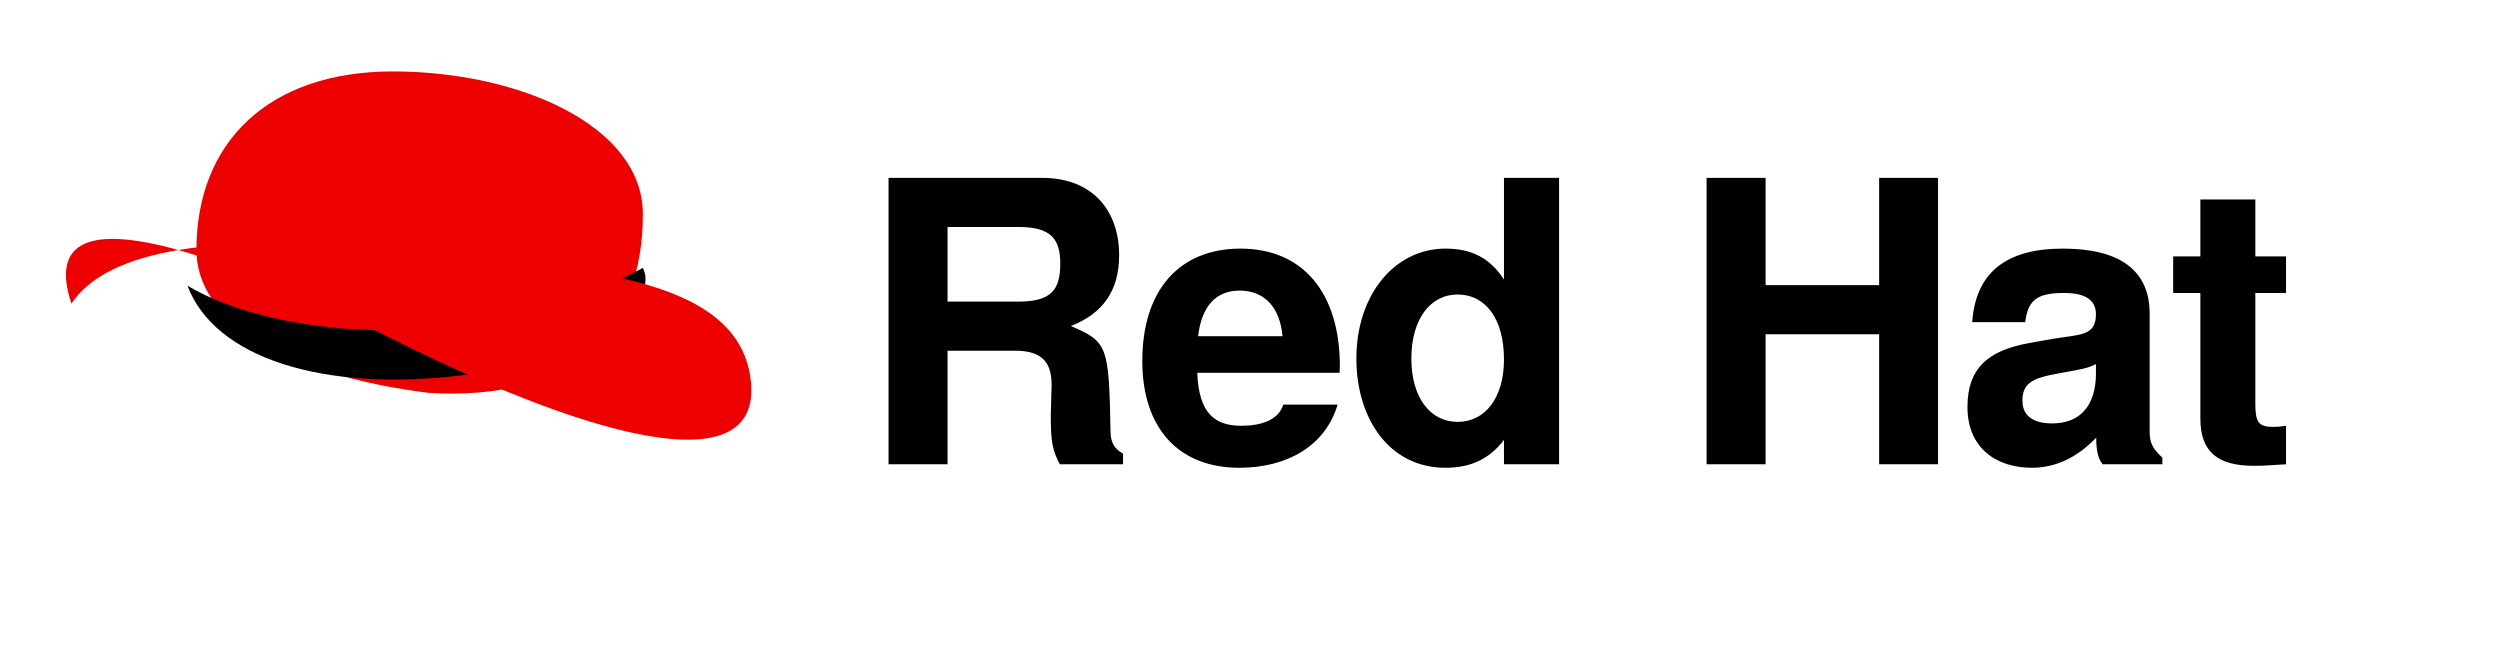
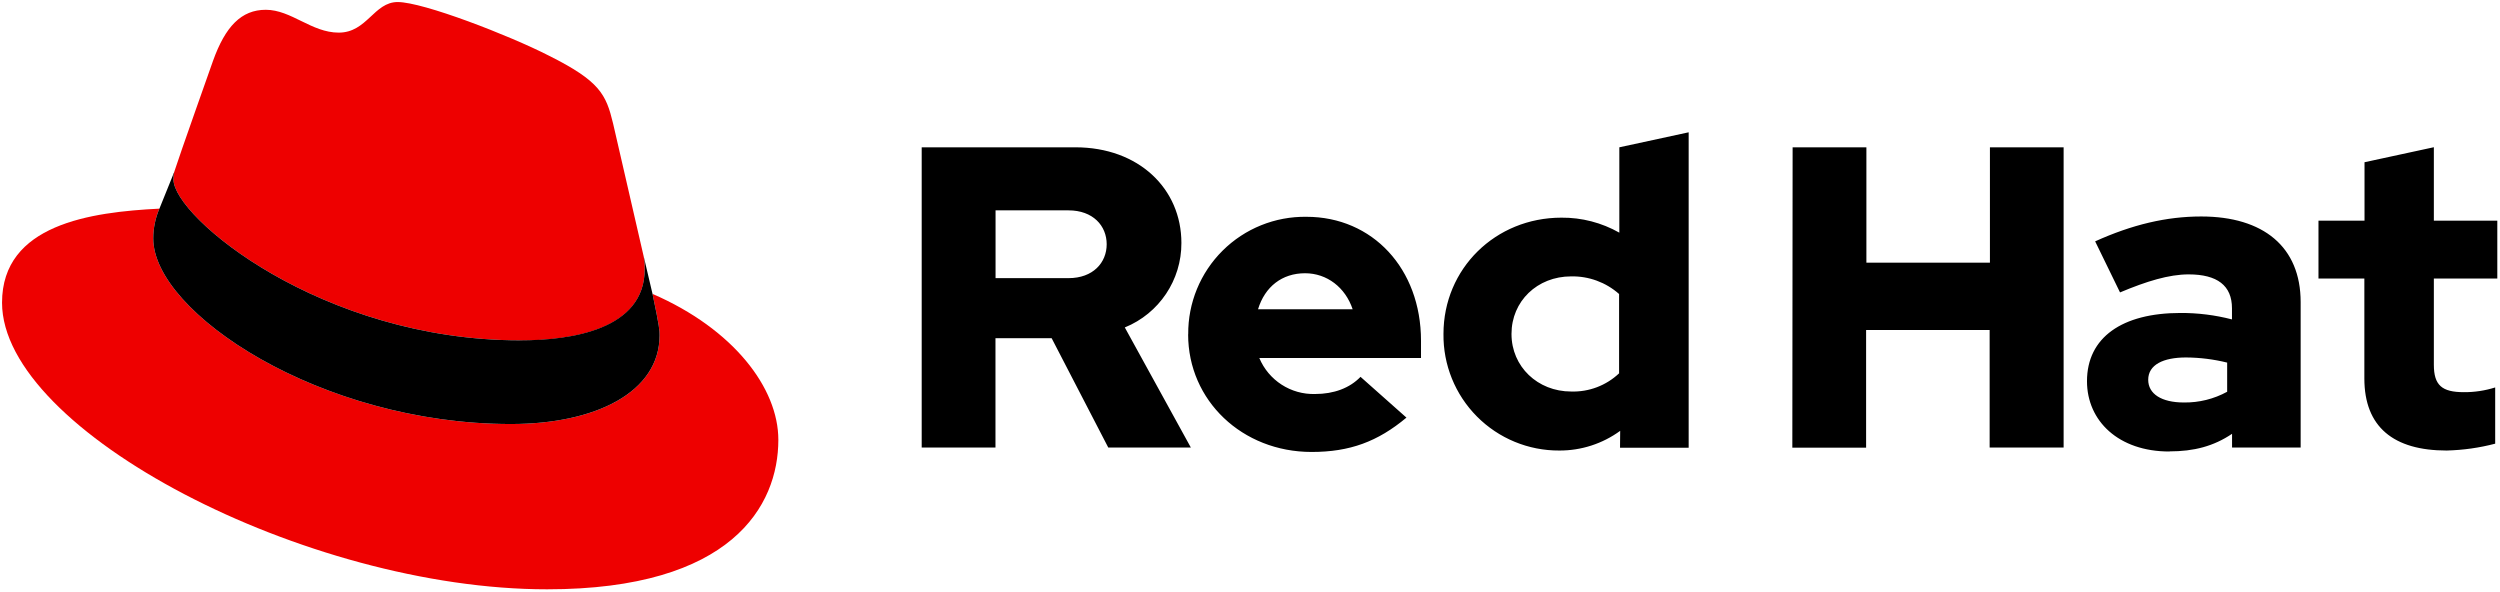
- <svg xmlns="http://www.w3.org/2000/svg" viewBox="0 0 280 75" role="img" aria-label="Red Hat">
-   <g transform="translate(6, 4)">
-     <path d="M 38 4 C 24 4 16 12 16 24 C 16 32 26 38 42 40 C 58 41 66 33 66 20 C 66 10 52 4 38 4 Z" fill="#EE0000" />
-     <path d="M 15 28 C 25 34 48 36 66 26 C 68 30 60 36 46 38 C 30 40 18 36 15 28 Z" fill="#000000" />
-     <path d="M 2 30 C -2 18 14 22 38 34 C 62 46 80 50 78 38 C 76 26 56 26 38 24 C 18 22 6 24 2 30 Z" fill="#EE0000" />
+ <svg xmlns="http://www.w3.org/2000/svg" viewBox="0 0 613 145" role="img" aria-label="Red Hat">
+   <g fill="none">
+     <path d="M127.47 83.49c12.51 0 30.61-2.58 30.61-17.46a14 14 0 0 0-.31-3.42l-7.45-32.36c-1.72-7.12-3.23-10.35-15.73-16.6C124.89 8.69 103.76.5 97.51.5 91.69.5 90 8 83.06 8c-6.68 0-11.64-5.6-17.89-5.6-6 0-9.91 4.09-12.93 12.5 0 0-8.41 23.72-9.49 27.16a6.43 6.43 0 0 0-.22 1.94c0 9.22 36.3 39.45 84.94 39.45M160 72.07c1.73 8.19 1.73 9.05 1.73 10.13 0 14-15.74 21.77-36.43 21.77-46.76.03-87.72-27.37-87.72-45.48a18.45 18.45 0 0 1 1.51-7.33C22.27 52 .5 55 .5 74.22c0 31.48 74.59 70.28 133.65 70.28 45.28 0 56.7-20.48 56.7-36.65 0-12.72-11-27.16-30.83-35.78" fill="#E00" />
+     <path d="M160 72.07c1.73 8.19 1.73 9.05 1.73 10.13 0 14-15.74 21.77-36.43 21.77-46.76.03-87.72-27.37-87.72-45.48a18.45 18.45 0 0 1 1.51-7.33l3.66-9.06a6.43 6.43 0 0 0-.22 1.9c0 9.22 36.3 39.45 84.94 39.45 12.51 0 30.61-2.58 30.61-17.46a14 14 0 0 0-.31-3.42l2.23 9.5zM579.74 92.8c0 11.89 7.15 17.67 20.19 17.67a52.11 52.11 0 0 0 11.89-1.68V95a24.84 24.84 0 0 1-7.68 1.16c-5.37 0-7.36-1.68-7.36-6.73V68.3h15.56V54.1h-15.56v-18l-17 3.68V54.1h-11.29v14.2h11.25v24.5zm-53 .32c0-3.68 3.69-5.47 9.26-5.47a43.12 43.12 0 0 1 10.1 1.26v7.15a21.51 21.51 0 0 1-10.63 2.63c-5.46 0-8.73-2.1-8.73-5.57zm5.2 17.56c6 0 10.84-1.26 15.36-4.31v3.37h16.82V74.08c0-13.56-9.14-21-24.39-21-8.52 0-16.94 2-26 6.1l6.1 12.52c6.52-2.74 12-4.42 16.83-4.42 7 0 10.62 2.73 10.62 8.31v2.73a49.53 49.53 0 0 0-12.62-1.58c-14.31 0-22.93 6-22.93 16.73 0 9.78 7.78 17.24 20.19 17.24l.02-.03zm-92.46-.91h18.09V80.92h30.29v28.82H506V36.12h-18.07v28.29h-30.29V36.12h-18.09l-.07 73.65zm-68.86-27.9c0-8 6.31-14.1 14.62-14.1A17.22 17.22 0 0 1 397 72.09v19.45A16.36 16.36 0 0 1 385.24 96c-8.2 0-14.62-6.1-14.62-14.09v-.04zm26.61 27.91h16.83V32.44l-17 3.68v20.93a28.3 28.3 0 0 0-14.2-3.68c-16.19 0-28.92 12.51-28.92 28.5a28.25 28.25 0 0 0 28.4 28.6 25.12 25.12 0 0 0 14.93-4.83l-.04 4.14zM320 67c5.36 0 9.88 3.47 11.67 8.83h-23.2C310.15 70.3 314.36 67 320 67zm-28.67 15c0 16.2 13.25 28.82 30.28 28.82 9.36 0 16.2-2.53 23.25-8.42l-11.26-10c-2.63 2.74-6.52 4.21-11.14 4.21a14.39 14.39 0 0 1-13.68-8.83h39.65v-4.23c0-17.67-11.88-30.39-28.08-30.39a28.57 28.57 0 0 0-29 28.81l-.02.03zM262 51.58c6 0 9.36 3.78 9.36 8.31 0 4.53-3.36 8.31-9.36 8.31h-17.89V51.58H262zm-36 58.16h18.09V82.92h13.77l13.89 26.82H292l-16.2-29.45a22.27 22.27 0 0 0 13.88-20.72c0-13.25-10.41-23.45-26-23.45H226v73.62z" fill="#000" />
  </g>
-   <text x="96" y="52" font-family="'Red Hat Display', 'Montserrat', 'Arial Black', 'Helvetica Neue', sans-serif" font-weight="900" font-size="44" letter-spacing="-0.8" fill="#000000">Red Hat</text>
</svg>
